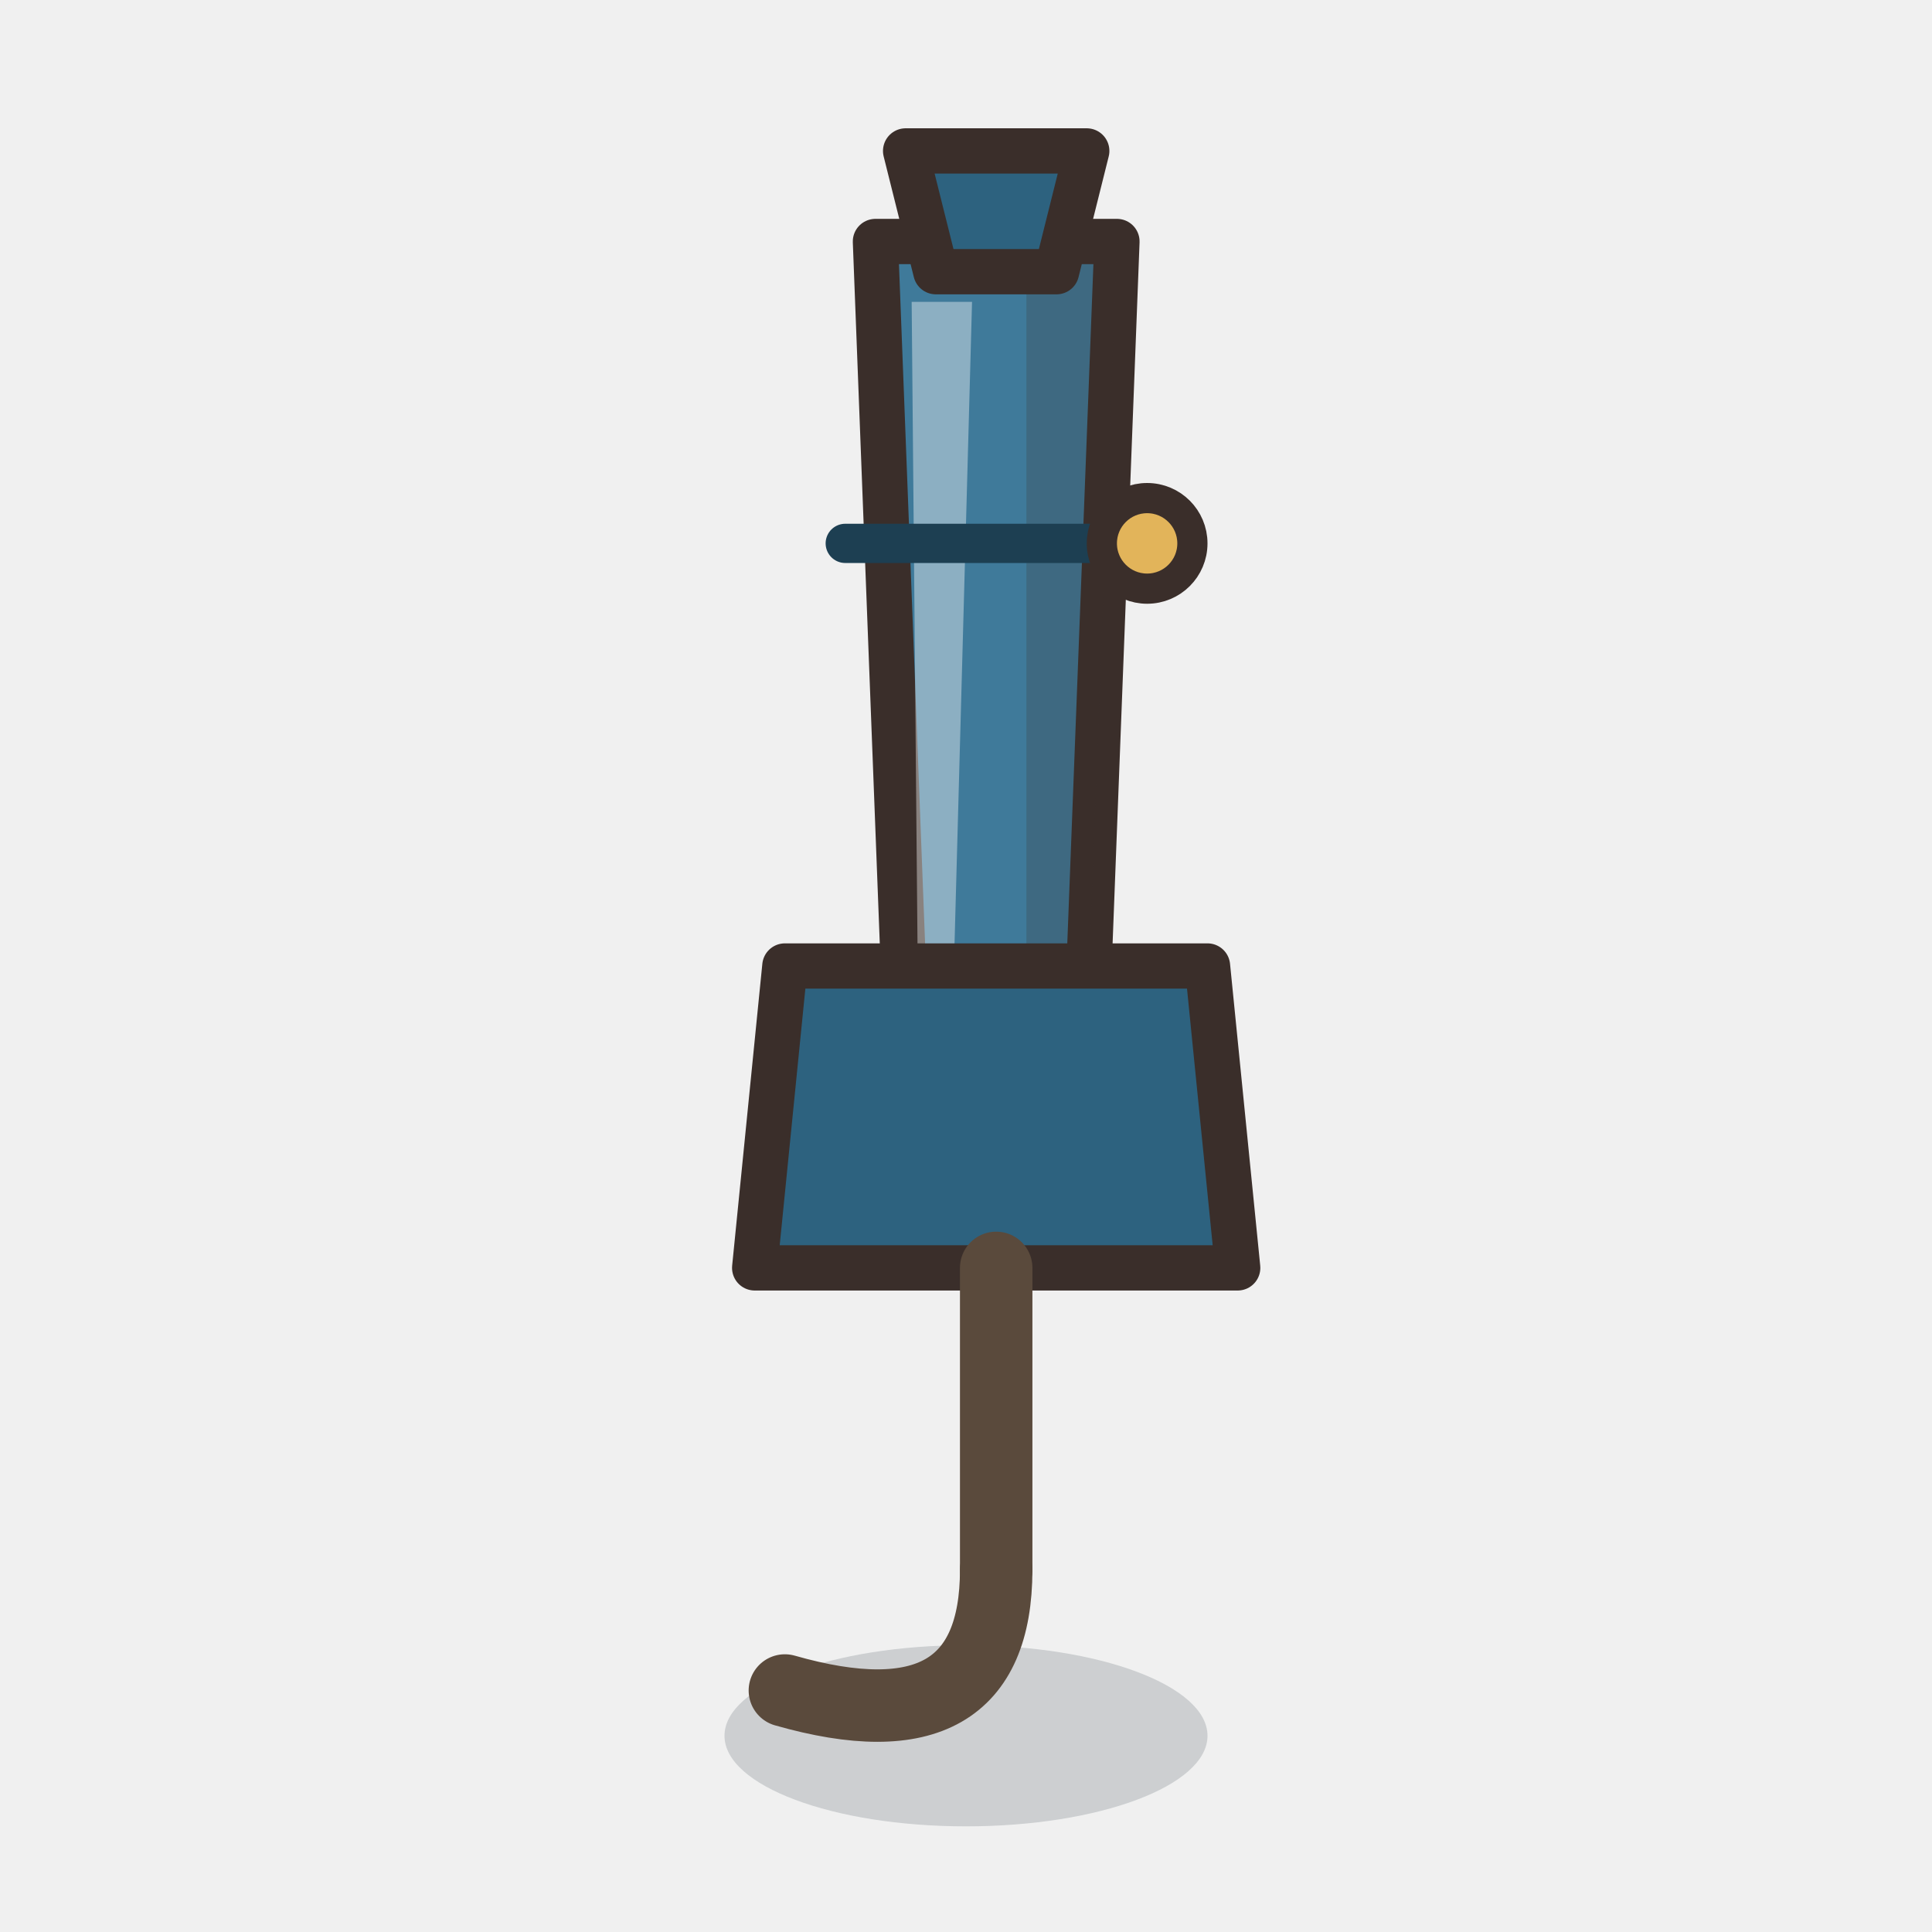
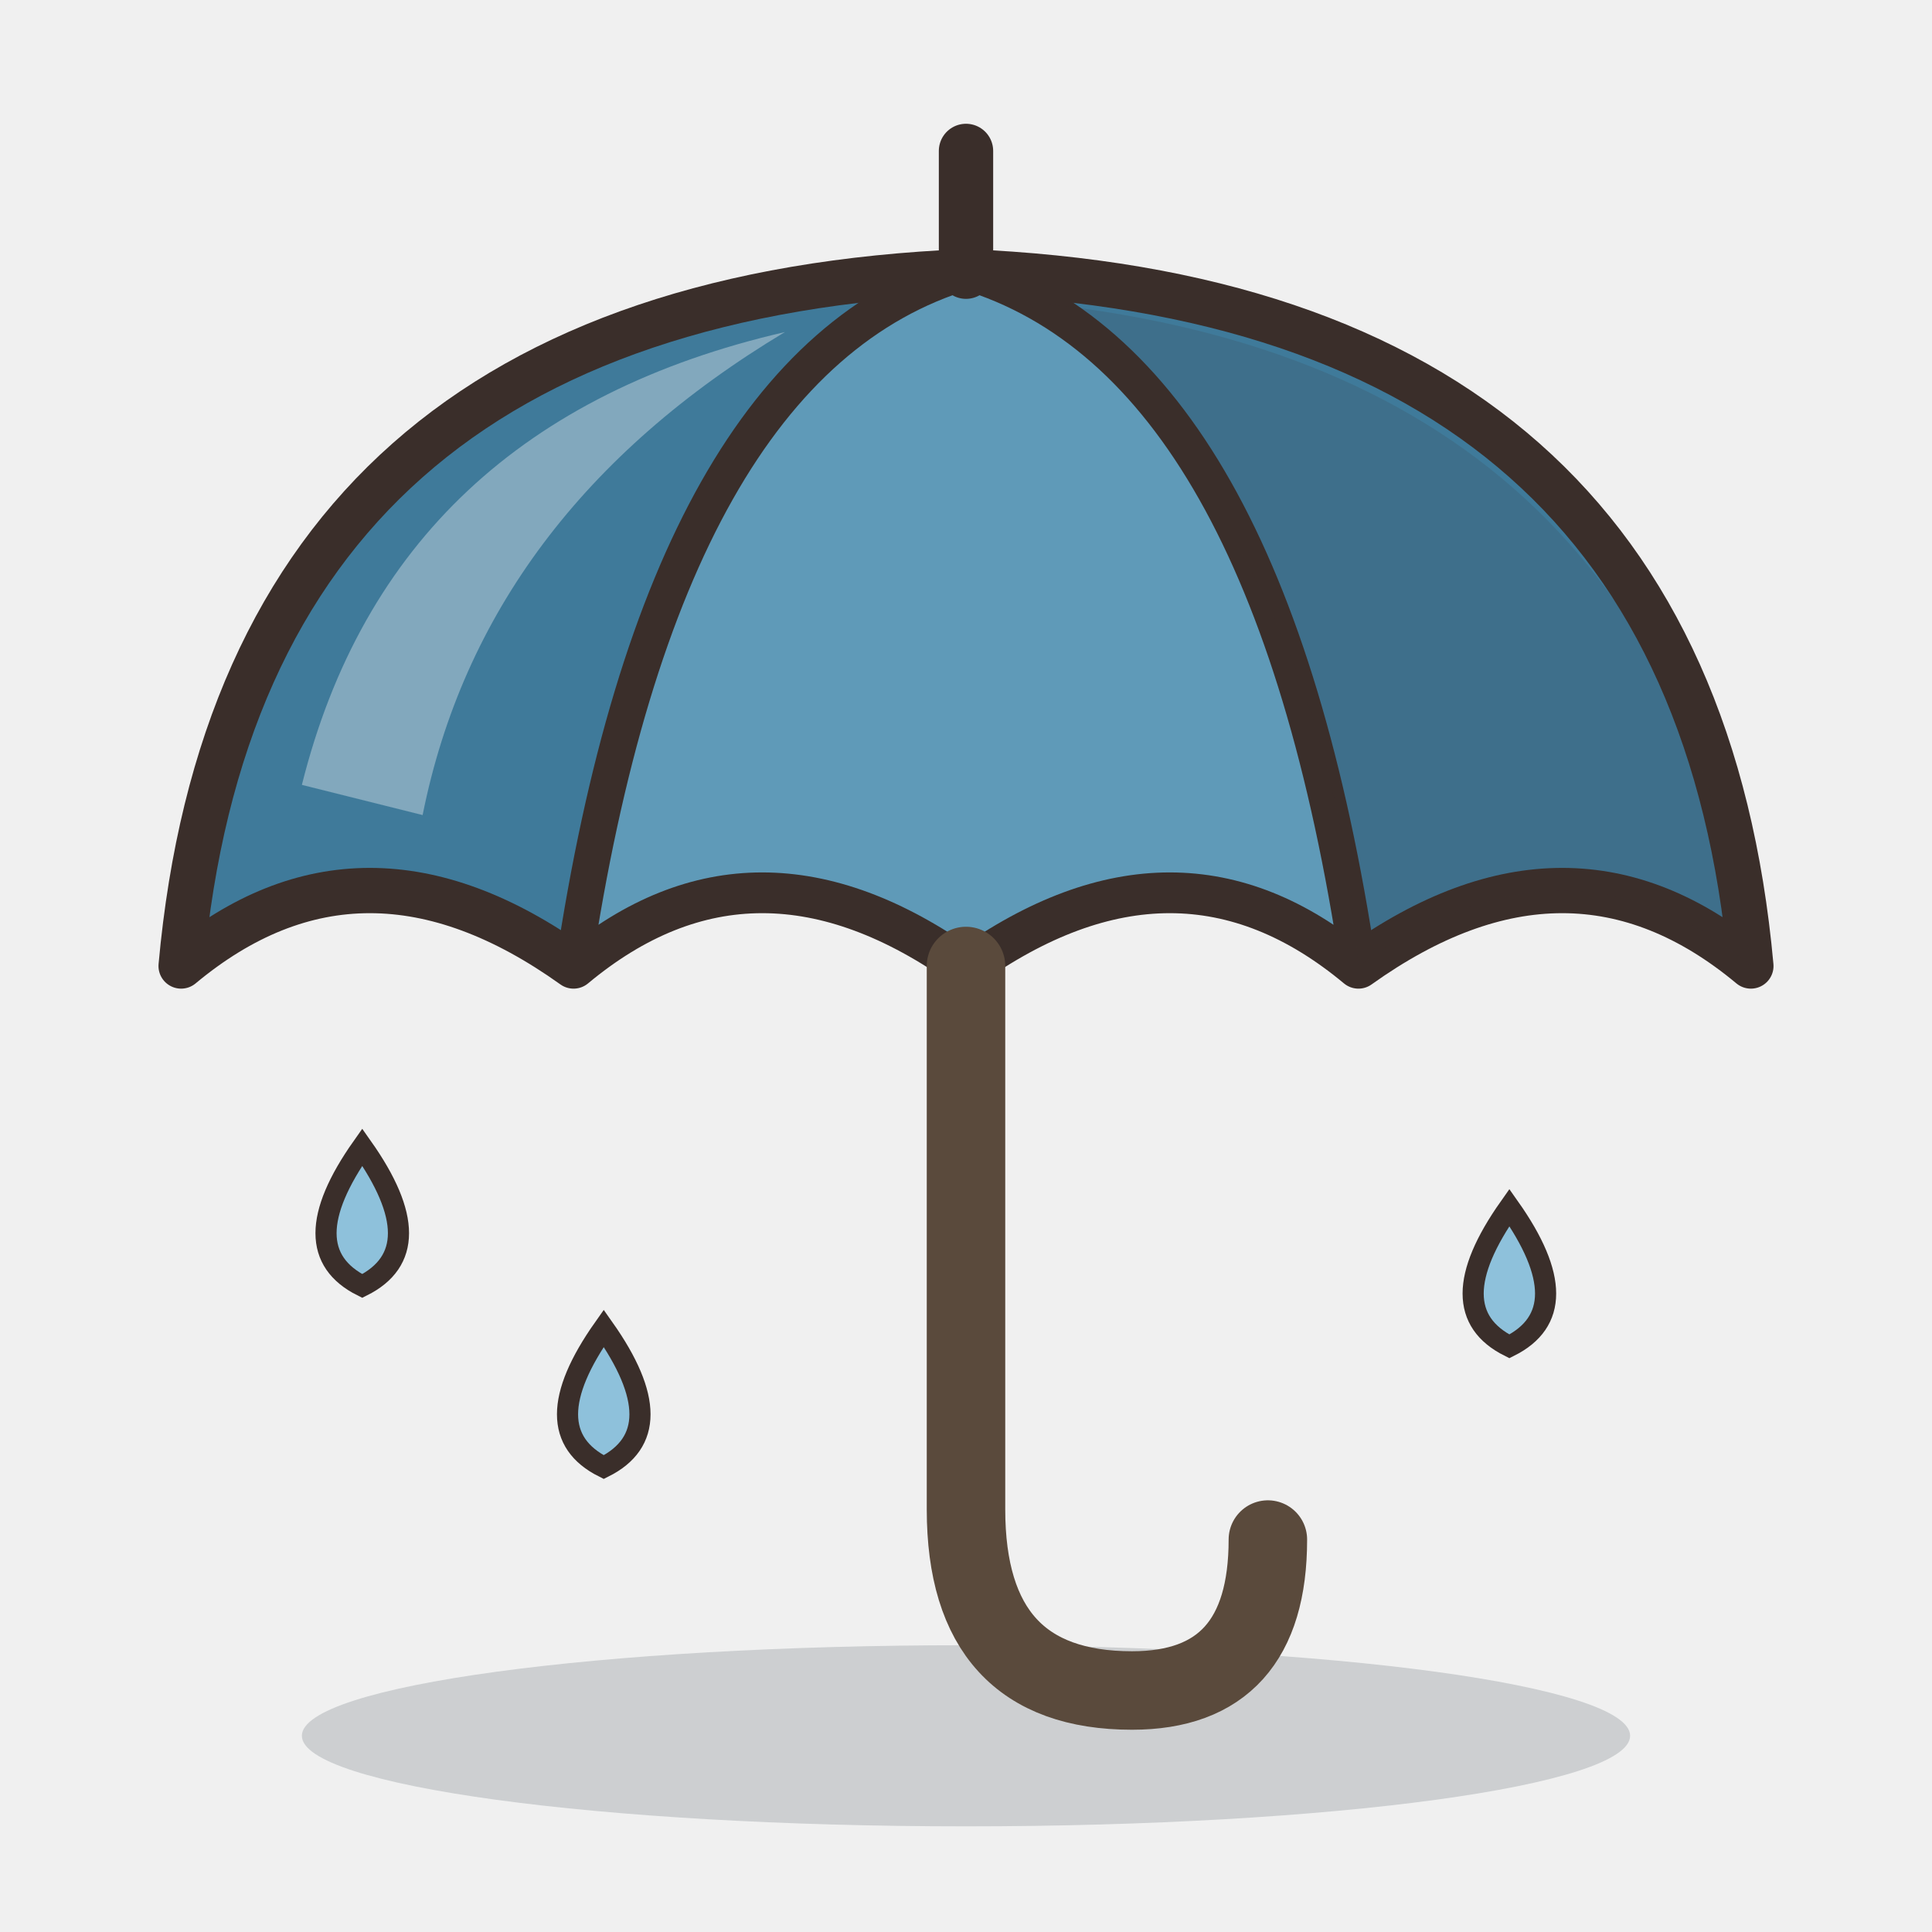
<svg xmlns="http://www.w3.org/2000/svg" viewBox="0 0 64 64" class="art-icon" aria-hidden="true" focusable="false">
  <defs>
    <linearGradient id="hy-sky-dusk" x1="0" y1="0" x2="0" y2="1">
      <stop offset="0" stop-color="#2c3a5c" />
      <stop offset="0.58" stop-color="#7b6380" />
      <stop offset="1" stop-color="#e9a77a" />
    </linearGradient>
    <linearGradient id="hy-sky-morning" x1="0" y1="0" x2="0" y2="1">
      <stop offset="0" stop-color="#b9d3df" />
      <stop offset="0.58" stop-color="#d9e1d8" />
      <stop offset="1" stop-color="#f6e7cf" />
    </linearGradient>
    <linearGradient id="hy-sky-day" x1="0" y1="0" x2="0" y2="1">
      <stop offset="0" stop-color="#9cc3cf" />
      <stop offset="0.58" stop-color="#c9dbd5" />
      <stop offset="1" stop-color="#f3e3c4" />
    </linearGradient>
    <linearGradient id="hy-sky-evening" x1="0" y1="0" x2="0" y2="1">
      <stop offset="0" stop-color="#1f2a44" />
      <stop offset="0.58" stop-color="#4a4360" />
      <stop offset="1" stop-color="#c7785c" />
    </linearGradient>
    <linearGradient id="hy-sky-golden" x1="0" y1="0" x2="0" y2="1">
      <stop offset="0" stop-color="#e89a5c" />
      <stop offset="0.58" stop-color="#f3bd7e" />
      <stop offset="1" stop-color="#fde3b0" />
    </linearGradient>
    <linearGradient id="hy-sky-bluehour" x1="0" y1="0" x2="0" y2="1">
      <stop offset="0" stop-color="#33476b" />
      <stop offset="0.58" stop-color="#5f7393" />
      <stop offset="1" stop-color="#9fb2c6" />
    </linearGradient>
    <linearGradient id="hy-glass-dusk" x1="0" y1="0" x2=".35" y2="1">
      <stop offset="0" stop-color="#2c3a5c" />
      <stop offset="0.7" stop-color="#e9a77a" />
      <stop offset="1" stop-color="#a98875" />
    </linearGradient>
    <linearGradient id="hy-glass-morning" x1="0" y1="0" x2=".35" y2="1">
      <stop offset="0" stop-color="#b9d3df" />
      <stop offset="0.7" stop-color="#f6e7cf" />
      <stop offset="1" stop-color="#cdccbf" />
    </linearGradient>
    <linearGradient id="hy-glass-day" x1="0" y1="0" x2=".35" y2="1">
      <stop offset="0" stop-color="#9cc3cf" />
      <stop offset="0.7" stop-color="#f3e3c4" />
      <stop offset="1" stop-color="#c4c4af" />
    </linearGradient>
    <linearGradient id="hy-glass-evening" x1="0" y1="0" x2=".35" y2="1">
      <stop offset="0" stop-color="#1f2a44" />
      <stop offset="0.7" stop-color="#c7785c" />
      <stop offset="1" stop-color="#8a5f57" />
    </linearGradient>
    <linearGradient id="hy-glass-golden" x1="0" y1="0" x2=".35" y2="1">
      <stop offset="0" stop-color="#e89a5c" />
      <stop offset="0.7" stop-color="#fde3b0" />
      <stop offset="1" stop-color="#cfb38e" />
    </linearGradient>
    <linearGradient id="hy-glass-bluehour" x1="0" y1="0" x2=".35" y2="1">
      <stop offset="0" stop-color="#33476b" />
      <stop offset="0.7" stop-color="#9fb2c6" />
      <stop offset="1" stop-color="#77889c" />
    </linearGradient>
    <radialGradient id="hy-glow">
      <stop offset="0" stop-color="#ffe2a0" stop-opacity="0.85" />
      <stop offset="0.45" stop-color="#ffc76e" stop-opacity="0.32" />
      <stop offset="1" stop-color="#ffb45a" stop-opacity="0" />
    </radialGradient>
    <radialGradient id="hy-sun">
      <stop offset="0" stop-color="#fff8e6" stop-opacity="0.95" />
      <stop offset="0.25" stop-color="#ffe7b8" stop-opacity="0.55" />
      <stop offset="1" stop-color="#ffd7a0" stop-opacity="0" />
    </radialGradient>
    <radialGradient id="hy-lamp">
      <stop offset="0" stop-color="#fff1c8" stop-opacity="0.9" />
      <stop offset="0.5" stop-color="#ffd27a" stop-opacity="0.25" />
      <stop offset="1" stop-color="#ffd27a" stop-opacity="0" />
    </radialGradient>
    <radialGradient id="hy-vignette" cx=".45" cy=".42" r=".75">
      <stop offset="0.55" stop-color="#1b2233" stop-opacity="0" />
      <stop offset="1" stop-color="#1b2233" stop-opacity="0.32" />
    </radialGradient>
    <linearGradient id="hy-haze" x1="0" y1="0" x2="0" y2="1">
      <stop offset="0" stop-color="#ffffff" stop-opacity="0" />
      <stop offset="1" stop-color="#ffffff" stop-opacity="0.38" />
    </linearGradient>
    <linearGradient id="hy-fade" x1="0" y1="0" x2="0" y2="1">
      <stop offset="0" stop-color="#1b2233" stop-opacity="0" />
      <stop offset="1" stop-color="#1b2233" stop-opacity="0.3" />
    </linearGradient>
    <linearGradient id="hy-shine" x1="0" y1="0" x2="1" y2="1">
      <stop offset="0" stop-color="#ffffff" stop-opacity="0.55" />
      <stop offset="0.35" stop-color="#ffffff" stop-opacity="0" />
      <stop offset="0.6" stop-color="#ffffff" stop-opacity="0.12" />
      <stop offset="0.75" stop-color="#ffffff" stop-opacity="0" />
    </linearGradient>
    <linearGradient id="hy-facelight" x1="0" y1="0" x2="1" y2="1">
      <stop offset="0" stop-color="#fff6e0" stop-opacity="0.2" />
      <stop offset="0.45" stop-color="#fff6e0" stop-opacity="0" />
      <stop offset="1" stop-color="#101a2a" stop-opacity="0.16" />
    </linearGradient>
    <linearGradient id="hy-ground" x1="0" y1="0" x2="0" y2="1">
      <stop offset="0" stop-color="#000000" stop-opacity="0" />
      <stop offset="1" stop-color="#000000" stop-opacity="0.22" />
    </linearGradient>
    <linearGradient id="hy-water" x1="0" y1="0" x2="0" y2="1">
      <stop offset="0" stop-color="#9fbcc4" />
      <stop offset="0.5" stop-color="#6f8f9b" />
      <stop offset="1" stop-color="#41606e" />
    </linearGradient>
    <linearGradient id="hy-icon-hl" x1="0" y1="0" x2=".6" y2="1">
      <stop offset="0" stop-color="#ffffff" stop-opacity="0.7" />
      <stop offset="0.55" stop-color="#ffffff" stop-opacity="0" />
    </linearGradient>
    <linearGradient id="hy-chart" x1="0" y1="0" x2="0" y2="1">
      <stop offset="0" stop-color="#2f7a68" stop-opacity="0.26" />
      <stop offset="1" stop-color="#2f7a68" stop-opacity="0" />
    </linearGradient>
    <linearGradient id="hy-chart-up" x1="0" y1="0" x2="0" y2="1">
      <stop offset="0" stop-color="#a5483a" stop-opacity="0.2" />
      <stop offset="1" stop-color="#a5483a" stop-opacity="0" />
    </linearGradient>
    <linearGradient id="hy-steam" x1="0" y1="0" x2="0" y2="1">
      <stop offset="0" stop-color="#ffffff" stop-opacity="0" />
      <stop offset="0.5" stop-color="#ffffff" stop-opacity="0.55" />
      <stop offset="1" stop-color="#ffffff" stop-opacity="0" />
    </linearGradient>
    <pattern id="hy-brick" width="16" height="8" patternUnits="userSpaceOnUse">
      <path d="M0 .5H16M0 4.5H16M5 .5V4.5M13 4.5V8.5" stroke="#3a2018" stroke-opacity=".22" stroke-width=".7" />
      <rect x="5.4" y=".9" width="7.2" height="3.2" fill="#000" fill-opacity=".05" />
      <rect x="0" y="4.9" width="4.6" height="3.2" fill="#fff" fill-opacity=".06" />
    </pattern>
    <pattern id="hy-tile" width="6" height="6" patternUnits="userSpaceOnUse">
      <path d="M0 .3H6M.3 0V6" stroke="#2d3a3a" stroke-opacity=".12" stroke-width=".5" />
    </pattern>
    <pattern id="hy-roof" width="10" height="6" patternUnits="userSpaceOnUse">
      <path d="M0 6Q5 .8 10 6" stroke="#2a1a14" stroke-opacity=".28" stroke-width=".8" fill="none" />
      <path d="M5 0V3" stroke="#fff" stroke-opacity=".12" stroke-width=".8" />
    </pattern>
    <pattern id="hy-wood" width="36" height="7" patternUnits="userSpaceOnUse">
      <path d="M0 .4H36M22 .4V7" stroke="#3b2414" stroke-opacity=".25" stroke-width=".7" />
      <path d="M3 3.5Q9 2.6 15 3.6" stroke="#3b2414" stroke-opacity=".1" stroke-width=".5" fill="none" />
    </pattern>
    <pattern id="hy-shutter" width="8" height="4" patternUnits="userSpaceOnUse">
      <path d="M0 .5H8" stroke="#1d2433" stroke-opacity=".28" stroke-width=".8" />
      <path d="M0 1.6H8" stroke="#fff" stroke-opacity=".14" stroke-width=".6" />
    </pattern>
    <pattern id="hy-hatch" width="5" height="5" patternUnits="userSpaceOnUse">
      <path d="M-1 6L6 -1" stroke="#1d2433" stroke-opacity=".13" stroke-width=".6" />
    </pattern>
    <pattern id="hy-dapple" width="14" height="12" patternUnits="userSpaceOnUse">
      <circle cx="3" cy="3" r="1.6" fill="#fff" fill-opacity=".16" />
      <circle cx="10" cy="8" r="1.2" fill="#fff" fill-opacity=".12" />
      <circle cx="8" cy="2" r="1" fill="#000" fill-opacity=".08" />
      <circle cx="2" cy="9" r="1.3" fill="#000" fill-opacity=".07" />
    </pattern>
    <pattern id="hy-ripple" width="40" height="8" patternUnits="userSpaceOnUse">
      <path d="M2 3H14M22 6H36" stroke="#fff" stroke-opacity=".28" stroke-width=".8" stroke-linecap="round" />
    </pattern>
    <pattern id="hy-grille" width="6" height="24" patternUnits="userSpaceOnUse">
      <path d="M3 0V24" stroke="#3c4547" stroke-opacity=".7" stroke-width=".9" />
      <path d="M0 12H6" stroke="#3c4547" stroke-opacity=".55" stroke-width=".7" />
    </pattern>
    <pattern id="hy-corr" width="5" height="10" patternUnits="userSpaceOnUse">
      <path d="M1 0V10" stroke="#1d2433" stroke-opacity=".2" stroke-width="1" />
      <path d="M3 0V10" stroke="#fff" stroke-opacity=".16" stroke-width=".8" />
    </pattern>
    <pattern id="hy-reed" width="3" height="6" patternUnits="userSpaceOnUse">
      <path d="M1.5 0V6" stroke="#5a3d1c" stroke-opacity=".3" stroke-width=".7" />
    </pattern>
    <pattern id="hy-grass" width="9" height="6" patternUnits="userSpaceOnUse">
      <path d="M1 6L2 2M4 6L5 1M7 6L6.5 3" stroke="#1f3a22" stroke-opacity=".2" stroke-width=".6" />
    </pattern>
    <pattern id="hy-paper" width="14" height="14" patternUnits="userSpaceOnUse">
      <path d="M0 13.5H14" stroke="#7a6a50" stroke-opacity=".12" stroke-width=".6" />
    </pattern>
  </defs>
-   <ellipse cx="32" cy="57.5" rx="8" ry="3" fill="#2a3a44" opacity=".18" />
-   <path d="M29 8H37L36 34H30Z" fill="#3f7a9a" stroke="#3a2e2a" stroke-width="1.5" stroke-linejoin="round" stroke-linecap="round" />
-   <path d="M34 8H37L36 34H34Z" fill="#3a2e2a" opacity="0.22" />
-   <path d="M30.2 10H32.2L31.6 32H30.4Z" fill="#fff" opacity="0.4" />
-   <path d="M26 32H40L41 42H25Z" fill="#2d627f" stroke="#3a2e2a" stroke-width="1.5" stroke-linejoin="round" stroke-linecap="round" />
-   <path d="M30 5H36L35 9H31Z" fill="#2d627f" stroke="#3a2e2a" stroke-width="1.5" stroke-linejoin="round" stroke-linecap="round" />
-   <path d="M33 42V52" fill="none" stroke="#5a4a3c" stroke-width="2.4" stroke-linecap="round" stroke-linejoin="round" />
-   <path d="M33 52Q33 58 26 56" fill="none" stroke="#5a4a3c" stroke-width="2.4" stroke-linecap="round" stroke-linejoin="round" />
-   <path d="M28 18H38" fill="none" stroke="#1d3f52" stroke-width="1.3" stroke-linecap="round" stroke-linejoin="round" />
-   <circle cx="38" cy="18" r="1.5" fill="#e2b45a" stroke="#3a2e2a" stroke-width="1" />
+   <ellipse cx="32" cy="57.5" rx="22" ry="3" fill="#2a3a44" opacity=".18" />
+   <path d="M6 32Q8 10 32 9Q56 10 58 32Q52 27 45 32Q39 27 32 32Q25 27 19 32Q12 27 6 32Z" fill="#3f7a9a" stroke="#3a2e2a" stroke-width="1.5" stroke-linejoin="round" stroke-linecap="round" />
+   <path d="M19 32Q22 12 32 9Q42 12 45 32Q39 27 32 32Q25 27 19 32Z" fill="#5f9ab8" stroke="#3a2e2a" stroke-width="1.2" stroke-linejoin="round" stroke-linecap="round" />
+   <path d="M10 26Q13 14 26 11Q16 17 14 27Z" fill="#fff" opacity="0.35" />
+   <path d="M45 32Q44 18 34 10Q55 12 58 32Q52 27 45 32Z" fill="#3a2e2a" opacity="0.14" />
+   <path d="M32 9V5" fill="none" stroke="#3a2e2a" stroke-width="1.8" stroke-linecap="round" stroke-linejoin="round" />
+   <path d="M32 32V50Q32 56 37.5 56Q42 56 42 51" fill="none" stroke="#5a4a3c" stroke-width="2.6" stroke-linecap="round" stroke-linejoin="round" />
+   <g fill="#8ec1db" stroke="#3a2e2a" stroke-width=".7">
+     <path d="M12 38q-2.4 3.4 0 4.6q2.4 -1.2 0 -4.6z" />
+     <path d="M20 44q-2.4 3.4 0 4.6q2.4 -1.2 0 -4.6z" />
+     <path d="M50 40q-2.4 3.4 0 4.6q2.4 -1.2 0 -4.6z" />
+   </g>
</svg>
